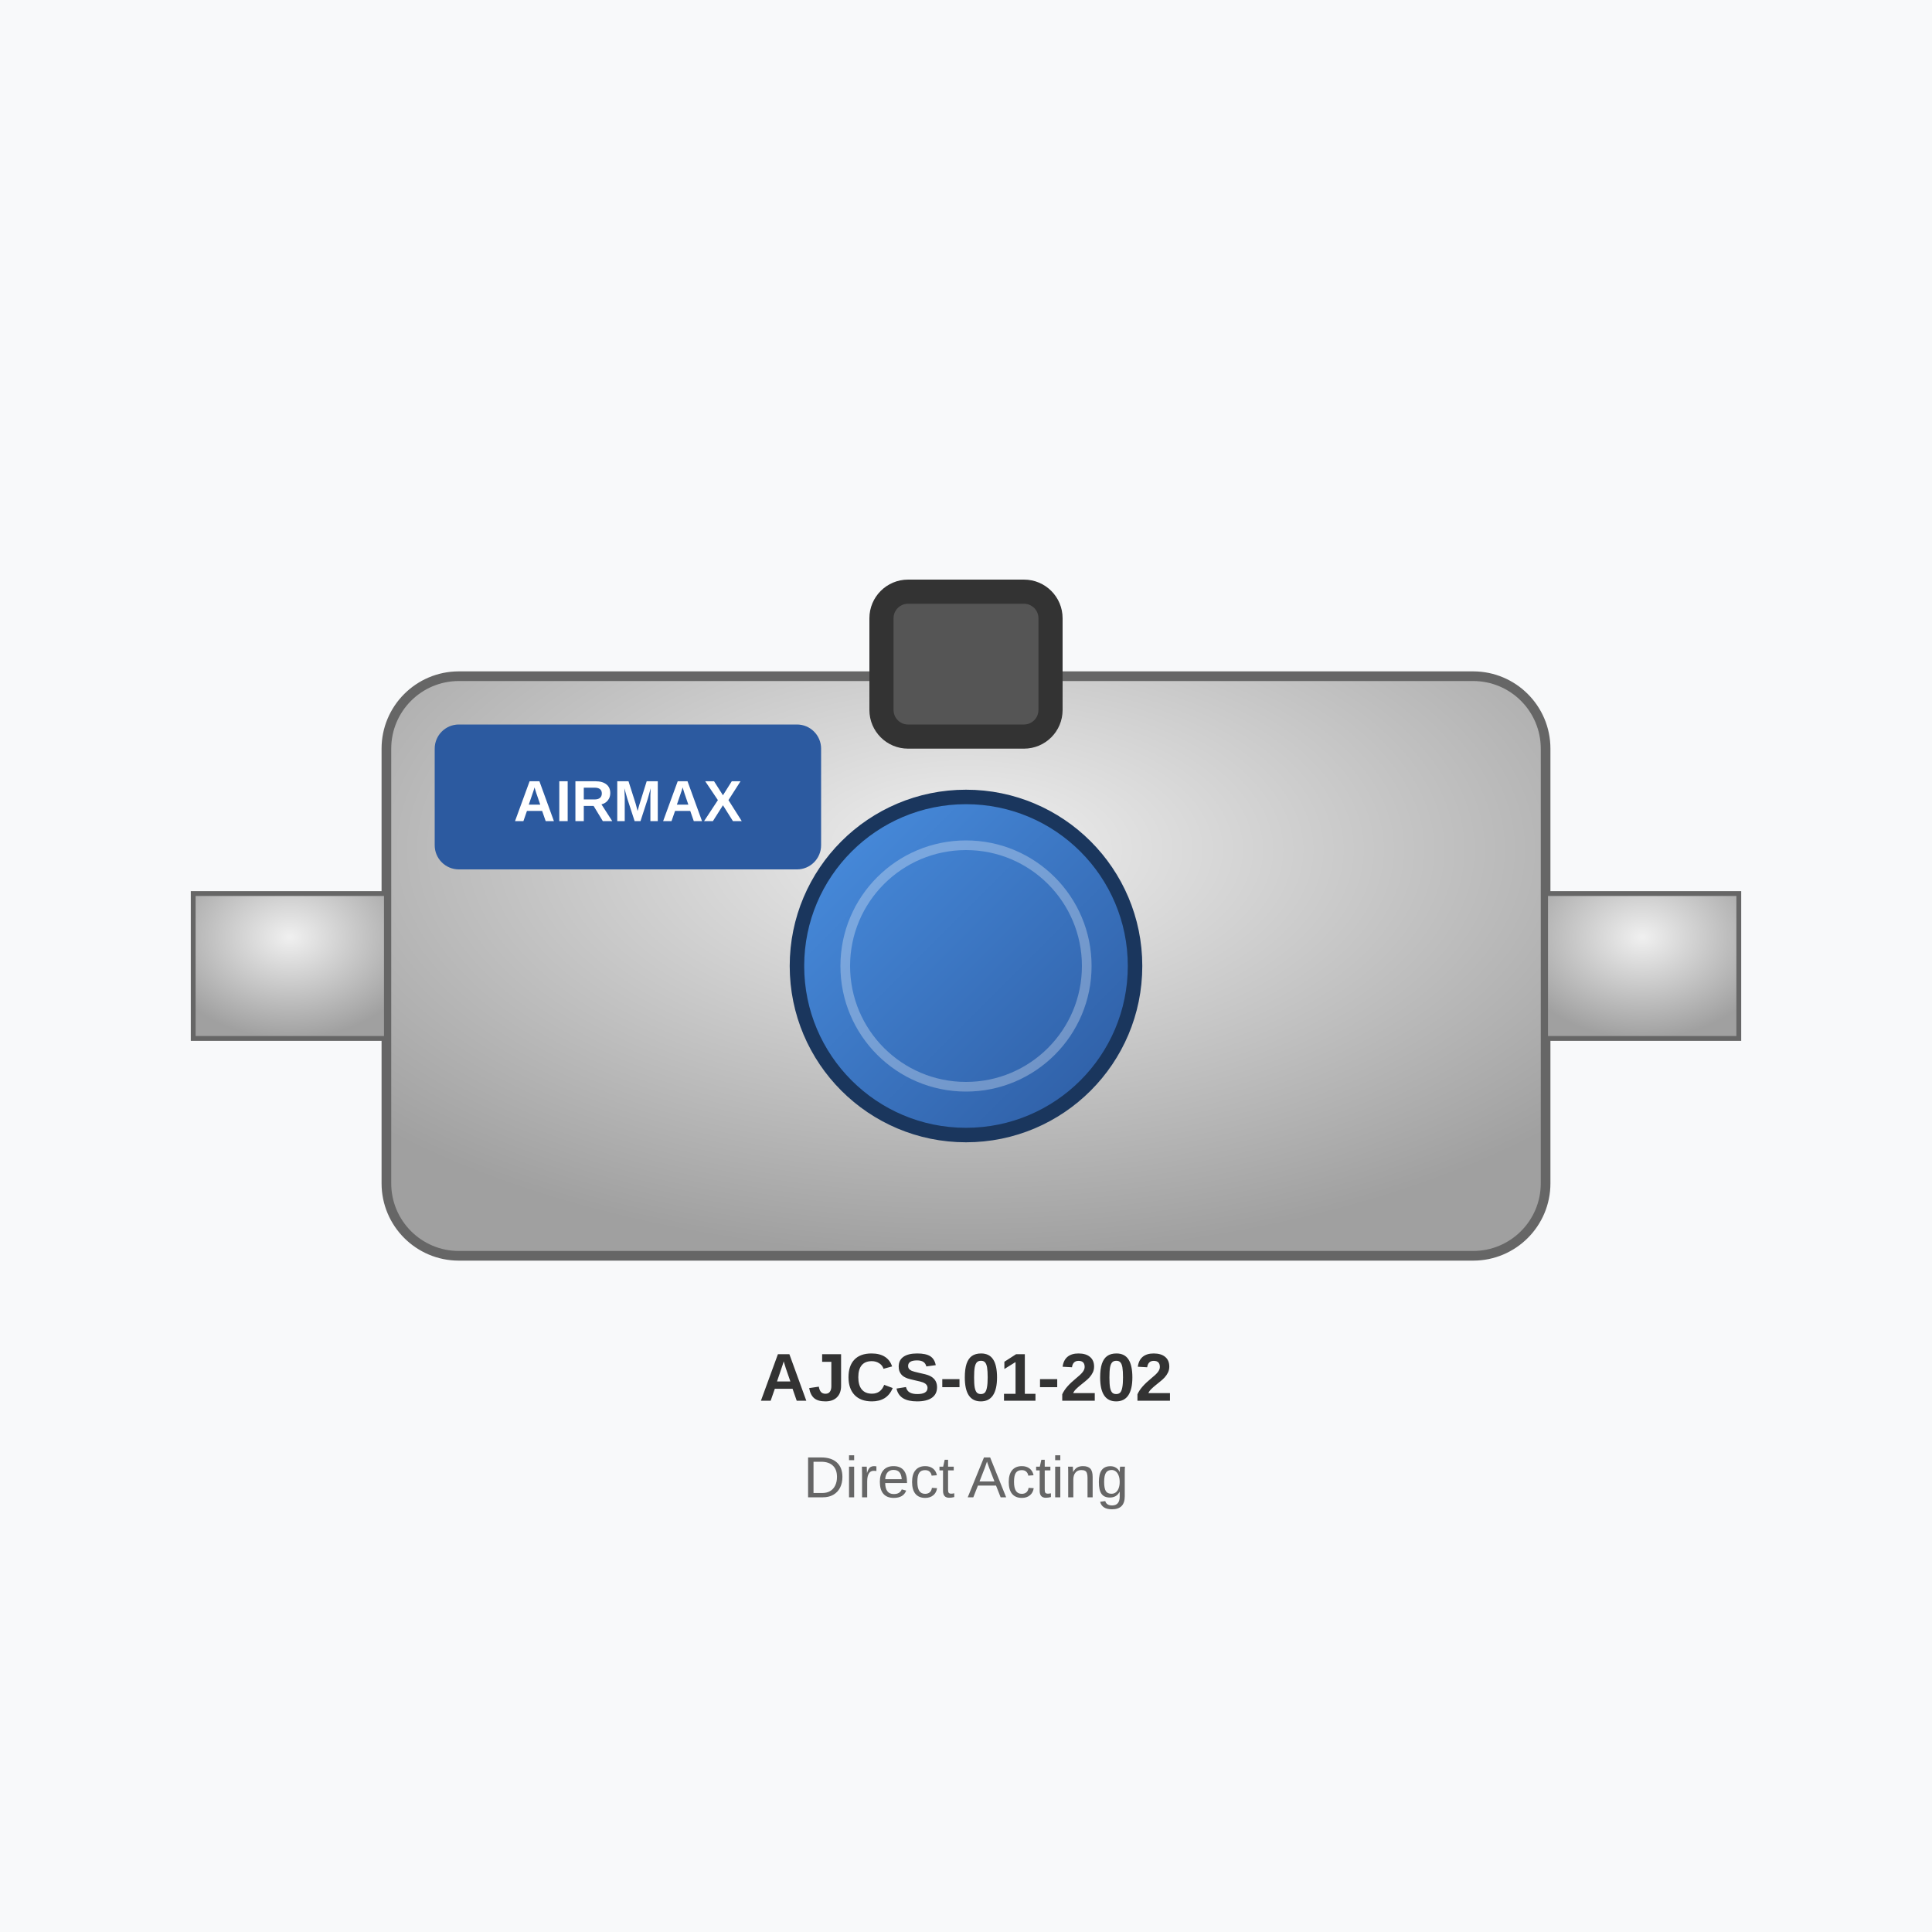
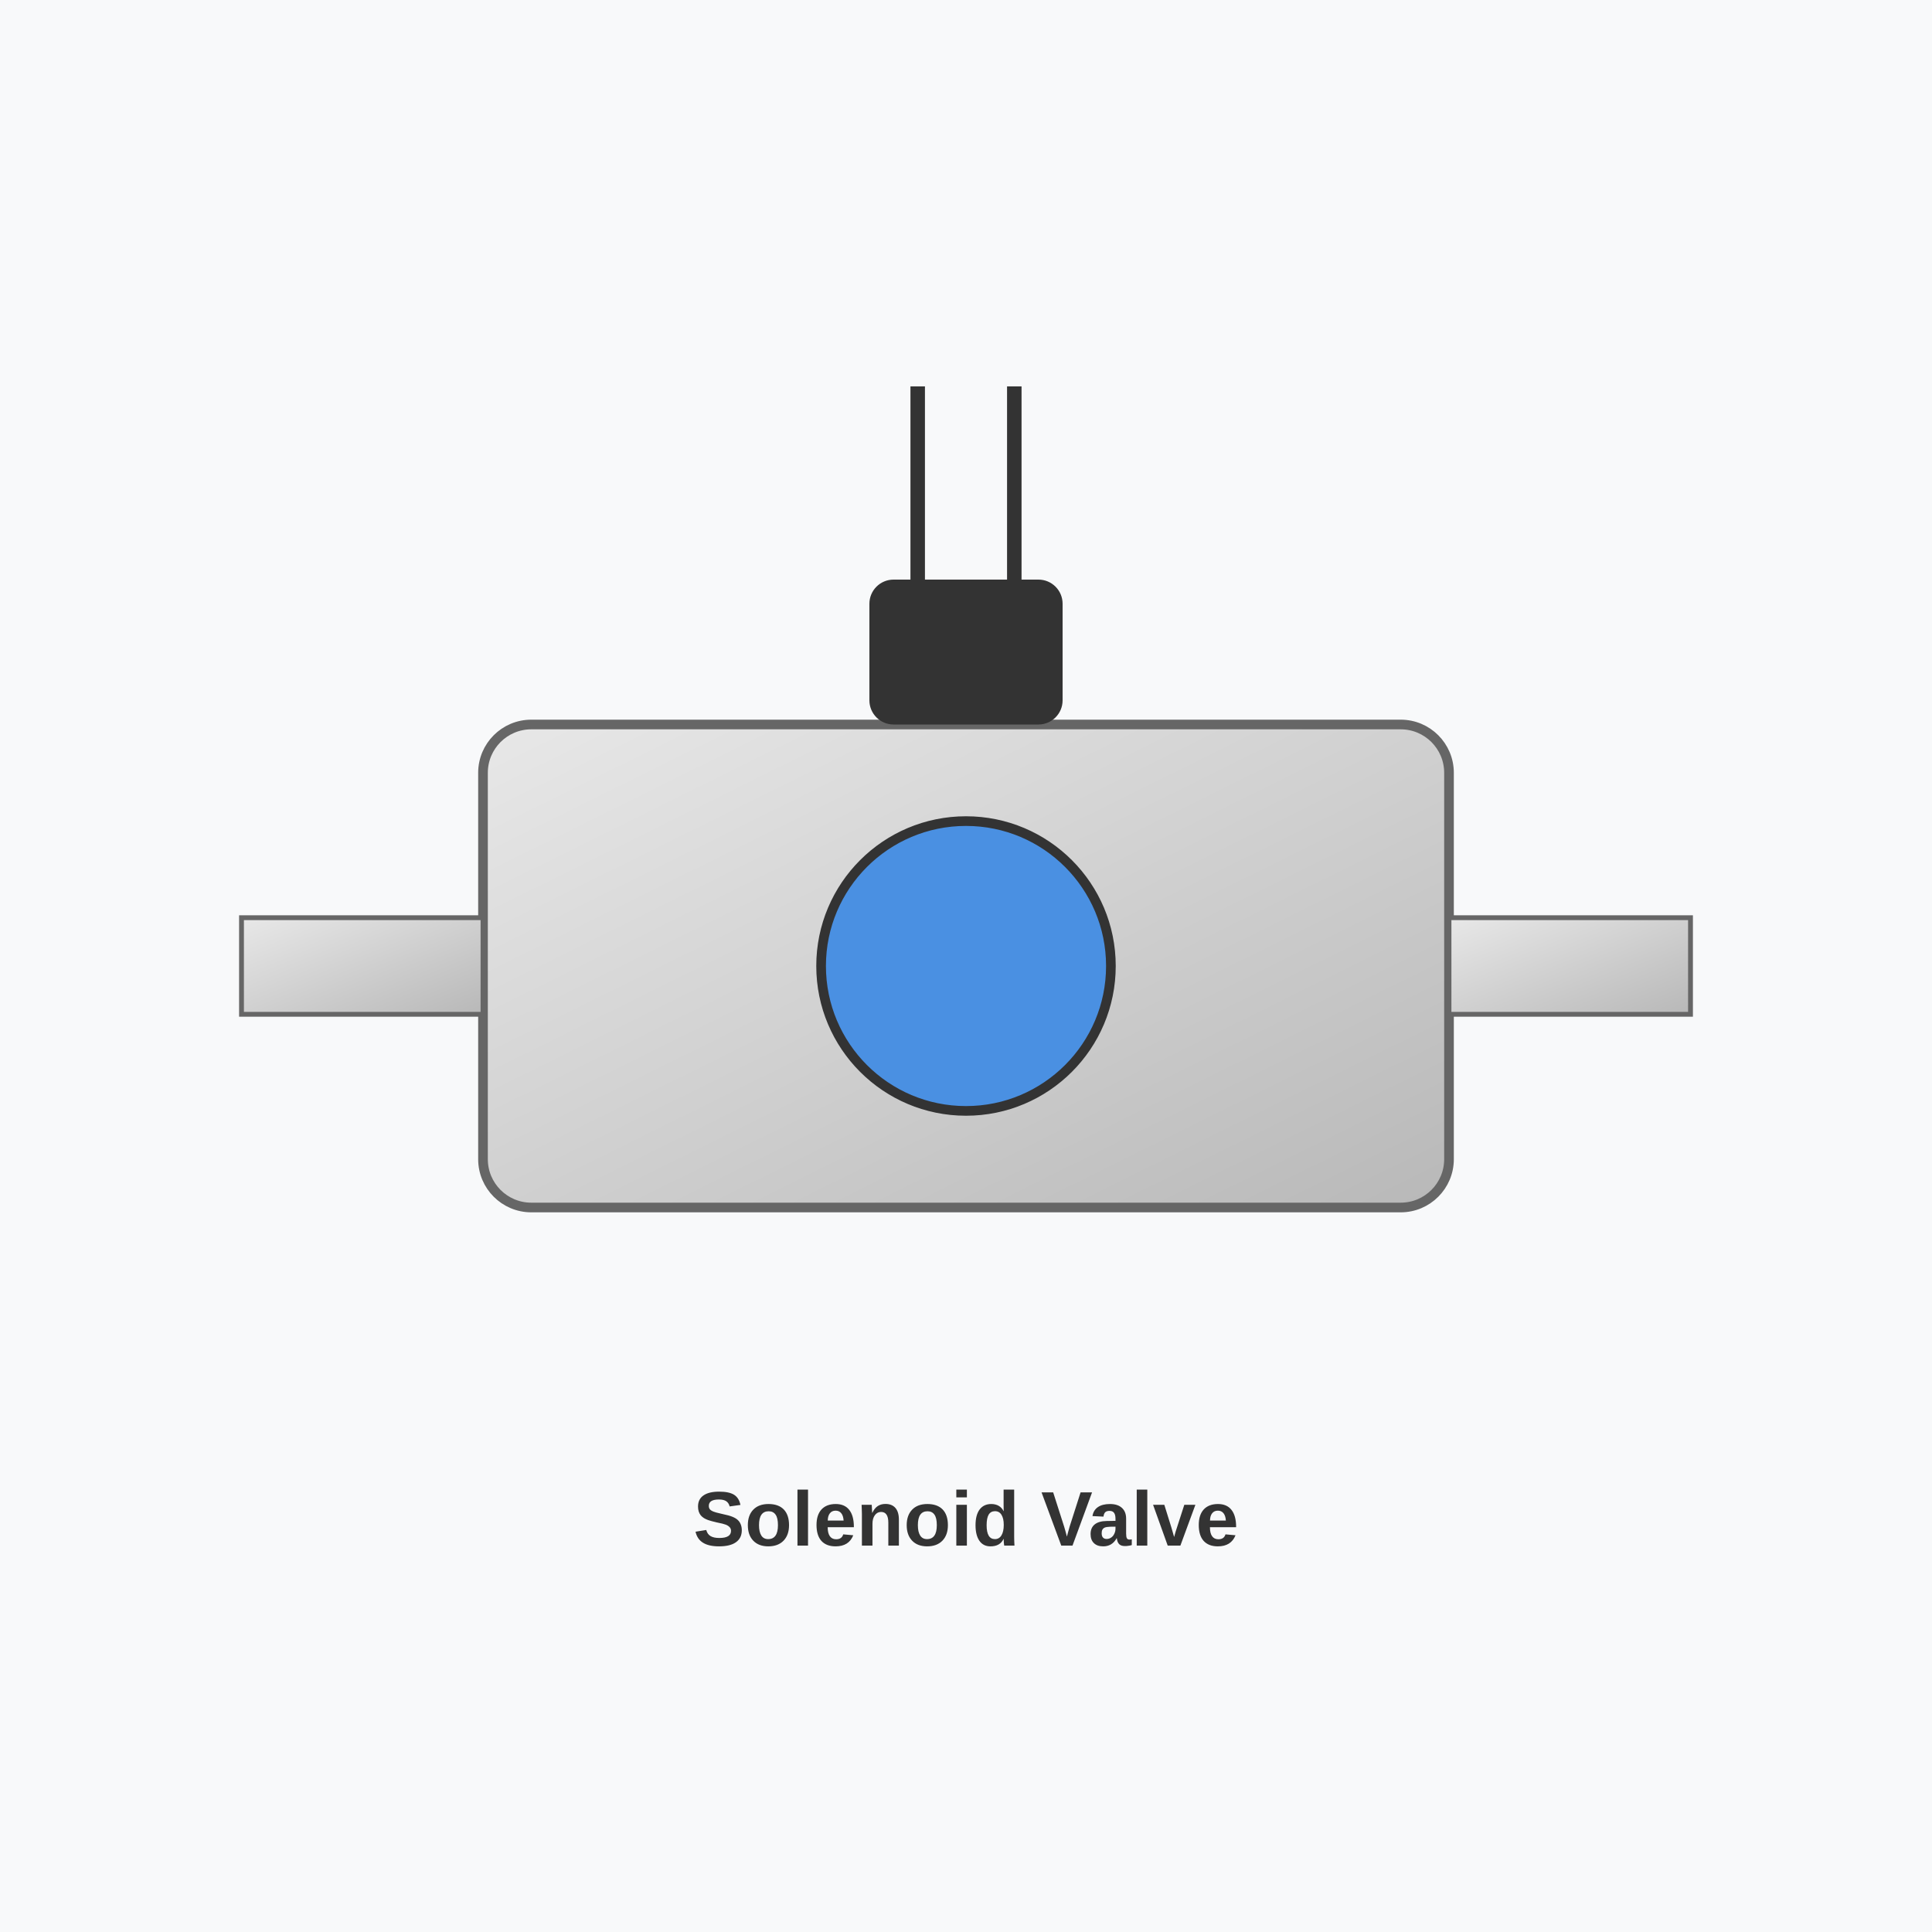
<svg xmlns="http://www.w3.org/2000/svg" width="400" height="400" viewBox="0 0 400 400">
  <defs>
-     <radialGradient id="metalGradient" cx="50%" cy="30%" r="70%">
-       <stop offset="0%" style="stop-color:#f0f0f0" />
-       <stop offset="100%" style="stop-color:#a0a0a0" />
-     </radialGradient>
-     <linearGradient id="blueGradient" x1="0%" y1="0%" x2="100%" y2="100%">
-       <stop offset="0%" style="stop-color:#4a90e2" />
-       <stop offset="100%" style="stop-color:#2c5aa0" />
+     <linearGradient id="metalGrad" x1="0%" y1="0%" x2="100%" y2="100%">
+       <stop offset="0%" style="stop-color:#e8e8e8;stop-opacity:1" />
+       <stop offset="100%" style="stop-color:#b8b8b8;stop-opacity:1" />
    </linearGradient>
  </defs>
  <rect width="400" height="400" fill="#f8f9fa" />
-   <rect x="80" y="140" width="240" height="120" fill="url(#metalGradient)" stroke="#666" stroke-width="2" rx="15" />
-   <rect x="90" y="150" width="80" height="30" fill="#2c5aa0" rx="5" />
-   <text x="130" y="170" text-anchor="middle" font-family="Arial" font-size="12" font-weight="bold" fill="white">AIRMAX</text>
-   <circle cx="200" cy="200" r="35" fill="url(#blueGradient)" stroke="#1a365d" stroke-width="3" />
-   <circle cx="200" cy="200" r="25" fill="none" stroke="#fff" stroke-width="2" opacity="0.3" />
-   <rect x="180" y="120" width="40" height="35" fill="#333" rx="8" />
-   <rect x="185" y="125" width="30" height="25" fill="#555" rx="3" />
-   <rect x="40" y="185" width="40" height="30" fill="url(#metalGradient)" stroke="#666" />
-   <rect x="320" y="185" width="40" height="30" fill="url(#metalGradient)" stroke="#666" />
-   <text x="200" y="290" text-anchor="middle" font-family="Arial" font-size="14" font-weight="bold" fill="#333">AJCS-01-202</text>
-   <text x="200" y="310" text-anchor="middle" font-family="Arial" font-size="12" fill="#666">Direct Acting</text>
+   <rect x="100" y="150" width="200" height="100" fill="url(#metalGrad)" stroke="#666" stroke-width="2" rx="10" />
+   <circle cx="200" cy="200" r="30" fill="#4a90e2" stroke="#333" stroke-width="2" />
+   <rect x="180" y="120" width="40" height="30" fill="#333" rx="5" />
+   <line x1="190" y1="120" x2="190" y2="80" stroke="#333" stroke-width="3" />
+   <line x1="210" y1="120" x2="210" y2="80" stroke="#333" stroke-width="3" />
+   <rect x="50" y="190" width="50" height="20" fill="url(#metalGrad)" stroke="#666" stroke-width="1" />
+   <rect x="300" y="190" width="50" height="20" fill="url(#metalGrad)" stroke="#666" stroke-width="1" />
+   <text x="200" y="320" text-anchor="middle" font-family="Arial" font-size="16" font-weight="bold" fill="#333">Solenoid Valve</text>
</svg>
